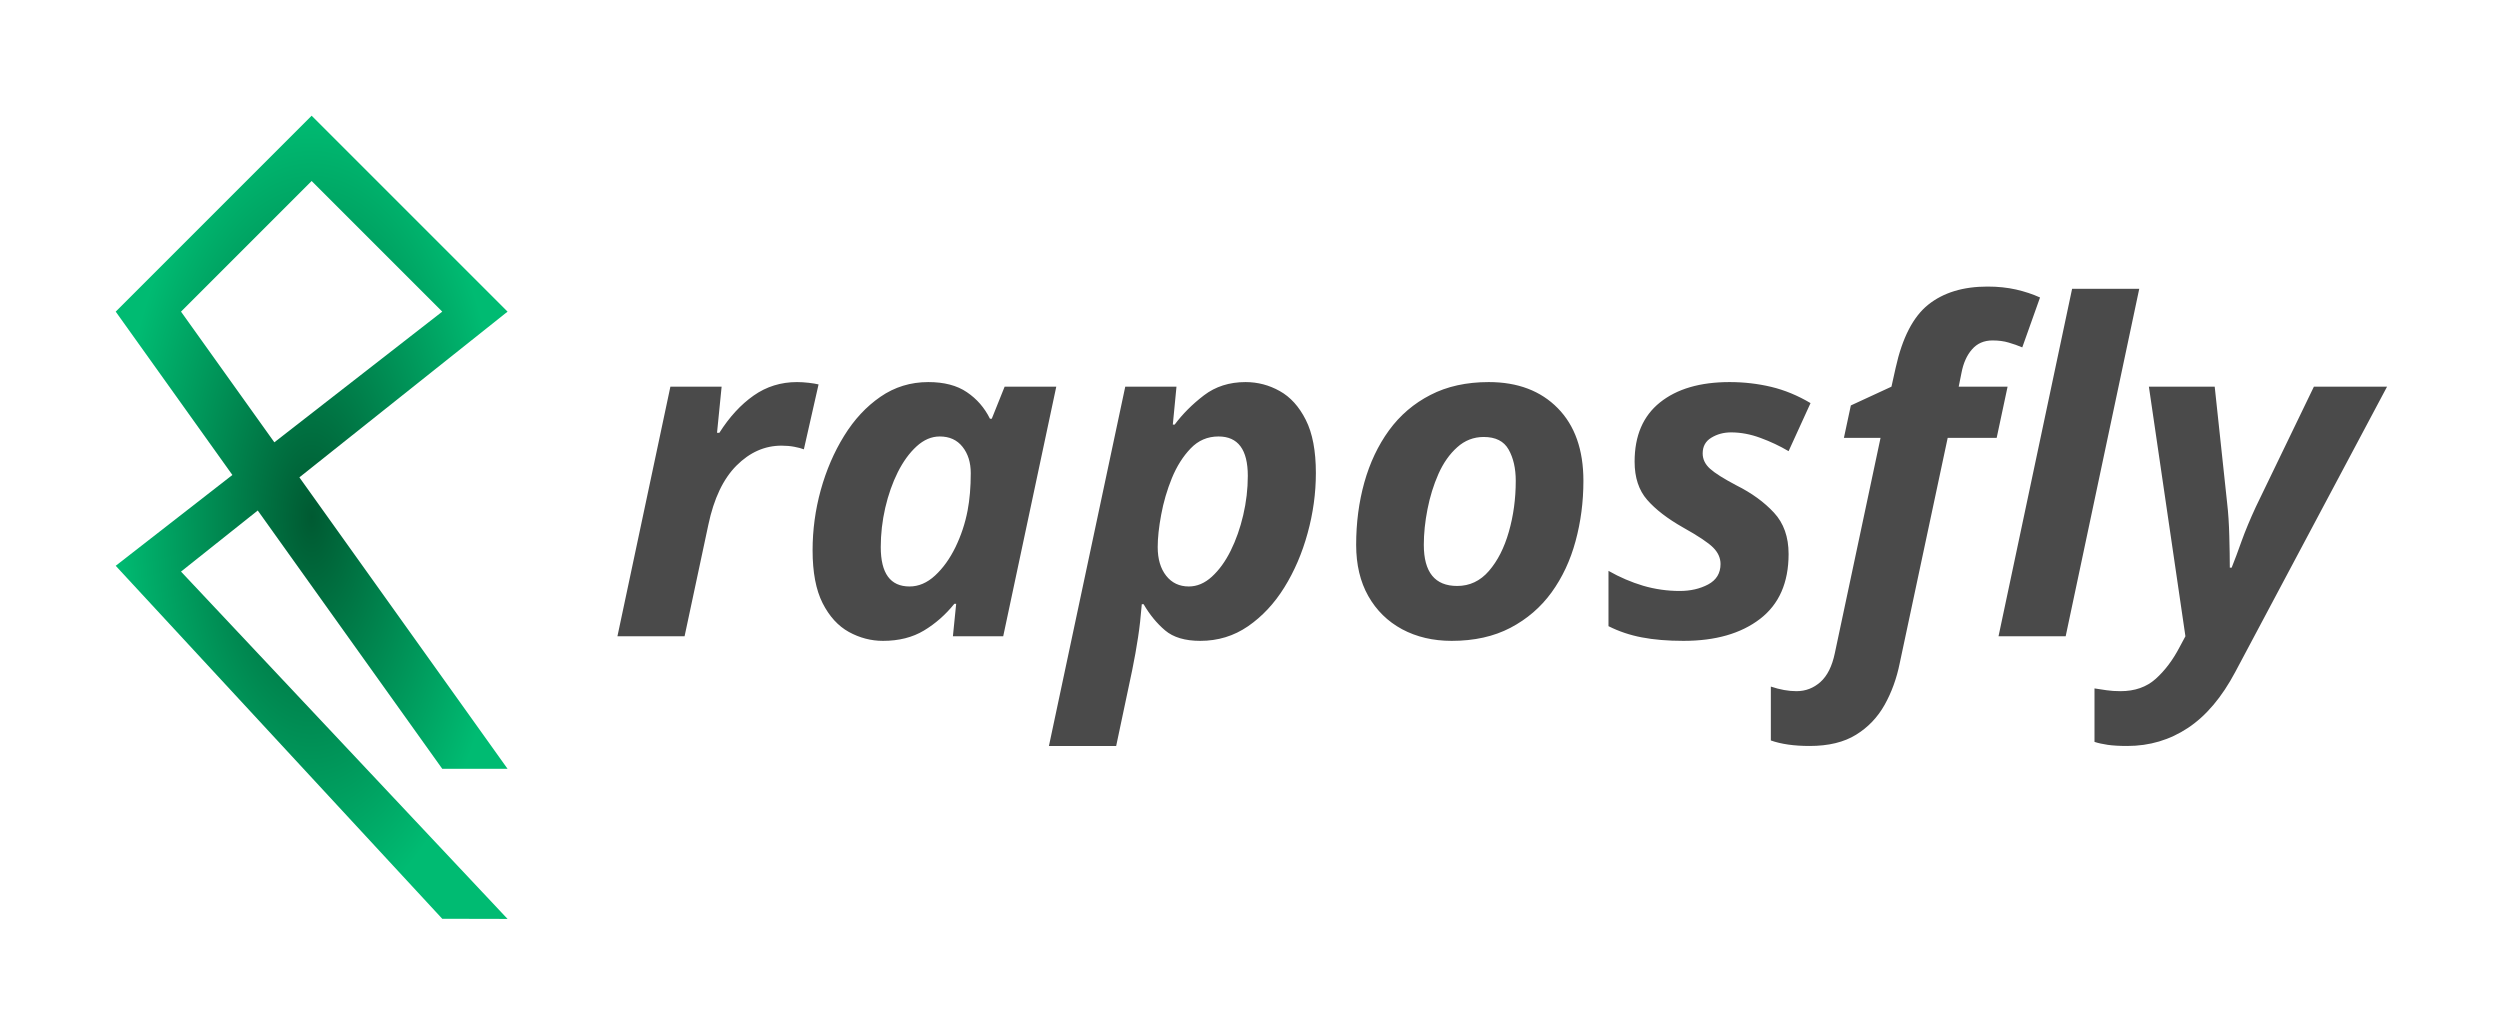
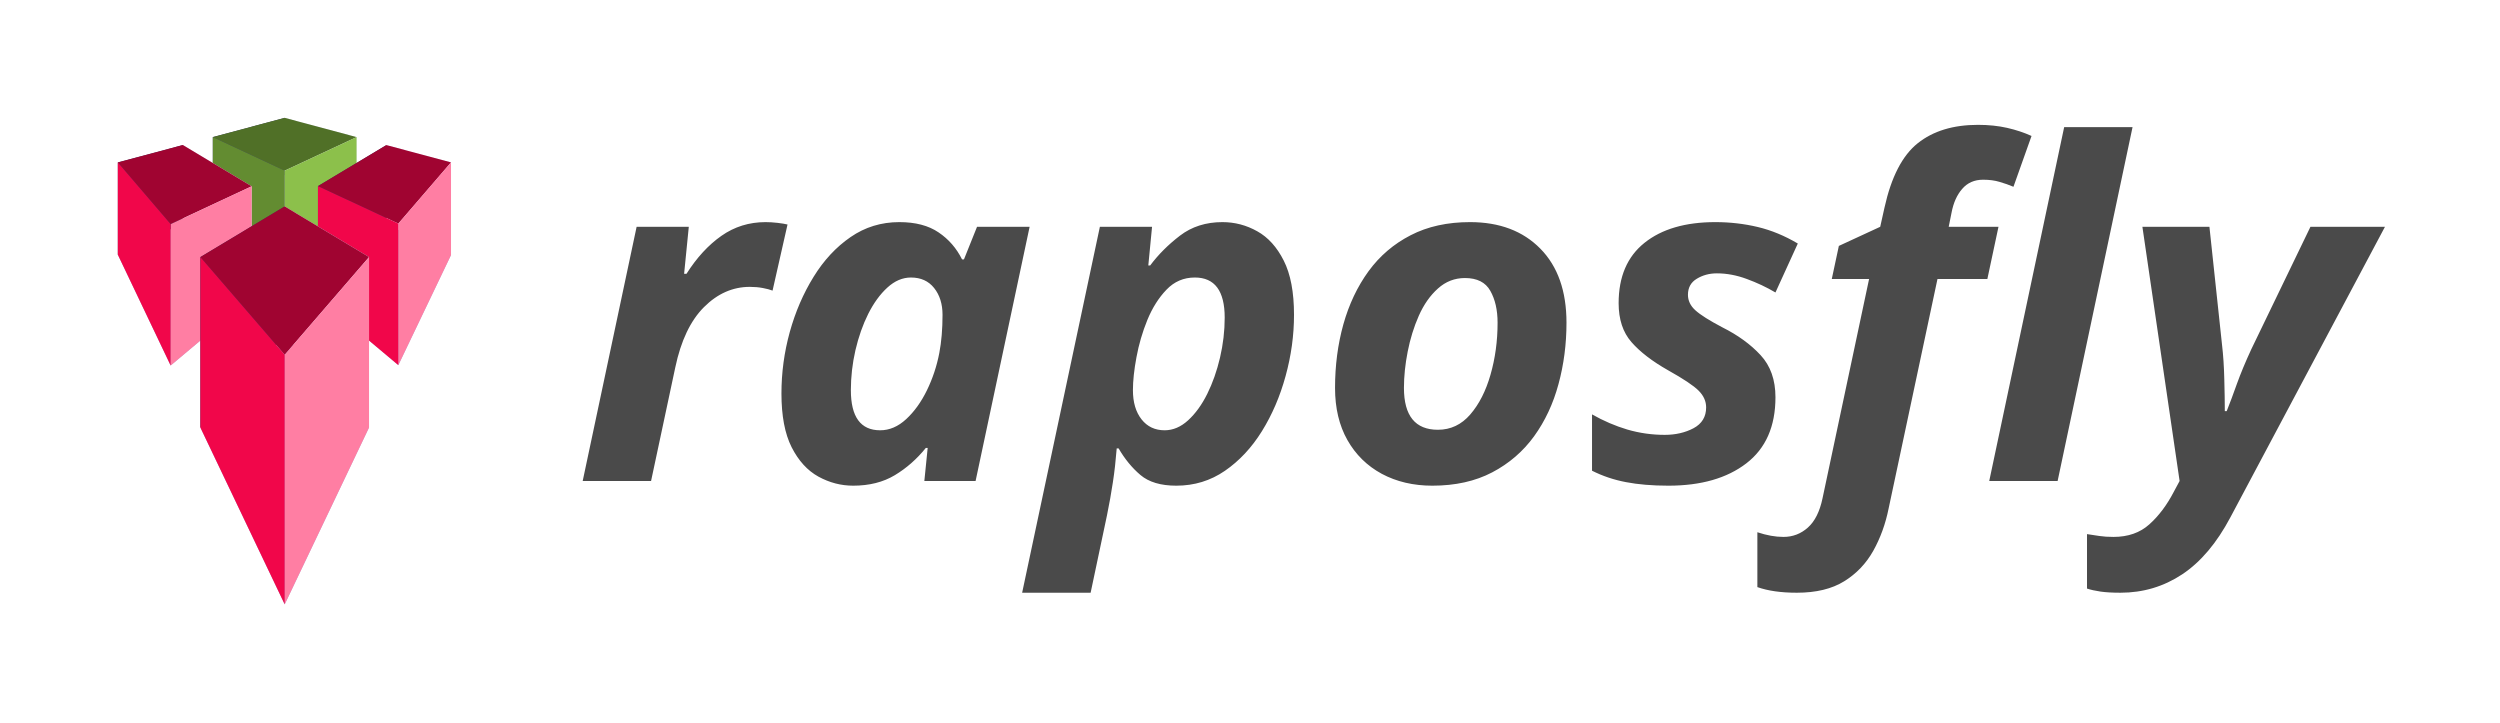
- <svg xmlns="http://www.w3.org/2000/svg" xmlns:xlink="http://www.w3.org/1999/xlink" width="108.034mm" height="44.71mm" viewBox="0 0 382.799 158.42" id="svg2" version="1.1">
+ <svg xmlns="http://www.w3.org/2000/svg" xmlns:xlink="http://www.w3.org/1999/xlink" width="106.077mm" height="30.643mm" viewBox="0 0 375.864 108.577" id="svg2" version="1.1">
  <defs id="defs4">
-     <linearGradient id="linearGradient4372">
-       <stop style="stop-color:#005a32;stop-opacity:1" offset="0" id="stop4374" />
-       <stop style="stop-color:#00bb72;stop-opacity:1" offset="1" id="stop4376" />
+     <linearGradient id="linearGradient3459">
+       <stop offset="0" style="stop-color:#000000;stop-opacity:0" id="stop3461" />
+       <stop offset="1" style="stop-color:#000000;stop-opacity:.371" id="stop3465" />
    </linearGradient>
-     <radialGradient xlink:href="#linearGradient4372" id="radialGradient4150" cx="0" cy="283.856" fx="0" fy="283.856" r="30" gradientTransform="matrix(1,0,0,2.049786,0,-297.9877)" gradientUnits="userSpaceOnUse" />
+     <linearGradient id="linearGradient4674">
+       <stop offset="0" style="stop-color:#000000;stop-opacity:0" id="stop4676" />
+       <stop offset=".5" style="stop-color:#000000;stop-opacity:0" id="stop3400" />
+       <stop offset="1" style="stop-color:#000000;stop-opacity:.371" id="stop4678" />
+     </linearGradient>
+     <filter height="1.249" x="-0.116" width="1.232" y="-0.125" id="filter3485">
+       <feGaussianBlur stdDeviation="6.092" id="feGaussianBlur3487" />
+     </filter>
+     <radialGradient r="76.269" gradientTransform="matrix(0.77994,3.9458,-1.9194,0.3794,1155.7,-1723)" cx="515.86" cy="519.24" gradientUnits="userSpaceOnUse" xlink:href="#linearGradient4674" id="radialGradient2527" />
+     <linearGradient x1="500.99" y1="504.5" gradientTransform="translate(54,0)" x2="499.8" gradientUnits="userSpaceOnUse" xlink:href="#linearGradient3459" y2="388.14" id="linearGradient2529" />
+     <radialGradient r="77.982" gradientTransform="matrix(2.1031,-0.75707,0.3519,0.97755,-636.75,356.49)" cx="453.75" cy="542.71" gradientUnits="userSpaceOnUse" xlink:href="#linearGradient4674" id="radialGradient2531" />
+     <radialGradient r="76.269" gradientTransform="matrix(0.77994,3.9458,-1.9194,0.3794,1155.7,-1723)" cx="515.86" cy="519.24" gradientUnits="userSpaceOnUse" xlink:href="#linearGradient4674" id="radialGradient2527-2" />
+     <filter height="1.249" x="-0.116" width="1.232" y="-0.125" id="filter3485-0">
+       <feGaussianBlur stdDeviation="6.092" id="feGaussianBlur3487-6" />
+     </filter>
+     <radialGradient r="77.982" gradientTransform="matrix(2.1031,-0.75707,0.3519,0.97755,-636.75,356.49)" cx="453.75" cy="542.71" gradientUnits="userSpaceOnUse" xlink:href="#linearGradient4674" id="radialGradient2531-2" />
+     <radialGradient r="76.269" gradientTransform="matrix(0.09285151,0.4697457,-0.2285037,0.0451674,129.9749,-53.08949)" cx="515.86" cy="519.24" gradientUnits="userSpaceOnUse" xlink:href="#linearGradient4674" id="radialGradient2527-2-2" />
+     <filter height="1.249" x="-0.116" width="1.232" y="-0.125" id="filter3485-0-7">
+       <feGaussianBlur stdDeviation="6.092" id="feGaussianBlur3487-6-8" />
+     </filter>
+     <radialGradient r="77.982" gradientTransform="matrix(0.2503731,-0.09012884,0.04189354,0.1163769,-83.41548,194.4729)" cx="453.75" cy="542.71" gradientUnits="userSpaceOnUse" xlink:href="#linearGradient4674" id="radialGradient2531-2-4" />
+     <radialGradient r="76.269" gradientTransform="matrix(0.77994,3.9458,-1.9194,0.3794,1155.7,-1723)" cx="515.86" cy="519.24" gradientUnits="userSpaceOnUse" xlink:href="#linearGradient4674" id="radialGradient2527-2-3" />
+     <filter height="1.249" x="-0.116" width="1.232" y="-0.125" id="filter3485-0-4">
+       <feGaussianBlur stdDeviation="6.092" id="feGaussianBlur3487-6-7" />
+     </filter>
+     <radialGradient r="77.982" gradientTransform="matrix(2.1031,-0.75707,0.3519,0.97755,-636.75,356.49)" cx="453.75" cy="542.71" gradientUnits="userSpaceOnUse" xlink:href="#linearGradient4674" id="radialGradient2531-2-44" />
  </defs>
-   <g id="layer1" transform="translate(47.71654,-204.6457)">
-     <text xml:space="preserve" style="font-style:normal;font-weight:normal;font-size:70px;line-height:125%;font-family:Sans;letter-spacing:0px;word-spacing:0px;fill:#4a4a4a;fill-opacity:1;stroke:none;stroke-width:1px;stroke-linecap:butt;stroke-linejoin:miter;stroke-opacity:1;" x="45.557" y="302.071" id="text3336">
-       <tspan id="tspan3338" x="45.557" y="302.071" style="font-style:italic;font-variant:normal;font-weight:600;font-stretch:normal;font-family:'Exo 2';-inkscape-font-specification:'Exo 2 Semi-Bold Italic';fill:#4a4a4a;fill-opacity:1;">raposfly</tspan>
+   <g id="layer1" transform="translate(84.143,-207.4964)">
+     <text xml:space="preserve" style="font-style:normal;font-weight:normal;font-size:70px;line-height:125%;font-family:Sans;letter-spacing:0px;word-spacing:0px;fill:#4a4a4a;fill-opacity:1;stroke:none;stroke-width:1px;stroke-linecap:butt;stroke-linejoin:miter;stroke-opacity:1" x="2.196" y="279.81" id="text3336">
+       <tspan id="tspan3338" x="2.196" y="279.81" style="font-style:italic;font-variant:normal;font-weight:600;font-stretch:normal;font-family:'Exo 2';-inkscape-font-specification:'Exo 2 Semi-Bold Italic';fill:#4a4a4a;fill-opacity:1">raposfly</tspan>
    </text>
-     <path style="fill:url(#radialGradient4150);fill-opacity:1;fill-rule:nonzero;stroke:none;stroke-width:1px;stroke-linecap:butt;stroke-linejoin:miter;stroke-opacity:1" d="m 0,222.362 -30,30 50,70 10,0 -50,-70 20,-20 20,20 -50,38.917 50,54.048 10,0.022 -50,-53.183 50,-39.804 z" id="path3340" />
+     <g id="g4324">
+       <g transform="translate(-30.4877,-53.36512)" style="color:#000000;clip-rule:nonzero;display:inline;overflow:visible;visibility:visible;opacity:1;isolation:auto;mix-blend-mode:normal;color-interpolation:sRGB;color-interpolation-filters:linearRGB;solid-color:#000000;solid-opacity:1;fill:#c91646;fill-opacity:1;fill-rule:nonzero;stroke:none;stroke-width:1;stroke-linecap:round;stroke-linejoin:round;stroke-miterlimit:4;stroke-dasharray:none;stroke-dashoffset:0;stroke-opacity:1;color-rendering:auto;image-rendering:auto;shape-rendering:auto;text-rendering:auto;enable-background:accumulate" id="g4252">
+         <path id="path4855" style="fill:#afafde;fill-rule:evenodd;stroke:none;stroke-width:1px;stroke-linecap:butt;stroke-linejoin:round;stroke-opacity:1" d="m -21.658,292.357 10.806,9.067 10.806,-9.067 -10.806,-5.21 z" />
+         <path id="path4857" style="fill:#353564;fill-rule:evenodd;stroke:none;stroke-width:1px;stroke-linecap:butt;stroke-linejoin:round;stroke-opacity:1" d="m -21.658,281.473 0,10.883 10.806,-5.21 0,-8.569 z" />
+         <path id="path4859" style="fill:#e9e9ff;fill-rule:evenodd;stroke:none;stroke-width:1px;stroke-linecap:butt;stroke-linejoin:round;stroke-opacity:1" d="m -10.852,278.578 10.806,2.895 0,10.883 -10.806,-5.21 z" />
+         <path id="path4861" style="fill:#507027;fill-opacity:1;fill-rule:evenodd;stroke:none;stroke-width:1px;stroke-linecap:butt;stroke-linejoin:round;stroke-opacity:1" d="m -21.658,281.473 10.806,5.039 10.806,-5.039 -10.806,-2.895 z" />
+         <path id="path4863" style="fill:#8cc04b;fill-opacity:1;fill-rule:evenodd;stroke:none;stroke-width:1px;stroke-linecap:butt;stroke-linejoin:round;stroke-opacity:1" d="m -10.852,286.512 0,14.912 10.806,-9.067 0,-10.883 z" />
+         <path id="path4865" style="fill:#638c31;fill-opacity:1;fill-rule:evenodd;stroke:none;stroke-width:1px;stroke-linecap:butt;stroke-linejoin:round;stroke-opacity:1" d="m -21.658,281.473 10.806,5.039 0,14.912 -10.806,-9.067 z" />
+       </g>
+       <g transform="translate(-30.4877,-53.36512)" style="color:#000000;clip-rule:nonzero;display:inline;overflow:visible;visibility:visible;opacity:1;isolation:auto;mix-blend-mode:normal;color-interpolation:sRGB;color-interpolation-filters:linearRGB;solid-color:#000000;solid-opacity:1;fill:#c91646;fill-opacity:1;fill-rule:nonzero;stroke:none;stroke-width:1;stroke-linecap:round;stroke-linejoin:round;stroke-miterlimit:4;stroke-dasharray:none;stroke-dashoffset:0;stroke-opacity:1;color-rendering:auto;image-rendering:auto;shape-rendering:auto;text-rendering:auto;enable-background:accumulate" id="g4348">
+         <path id="path4841" style="fill:#afafde;fill-rule:evenodd;stroke:none;stroke-width:1px;stroke-linecap:butt;stroke-linejoin:round;stroke-opacity:1" d="m -5.852,305.62 12.083,10.139 7.922,-16.556 -9.714,-4.684 z" />
+         <path id="path4843" style="fill:#353564;fill-rule:evenodd;stroke:none;stroke-width:1px;stroke-linecap:butt;stroke-linejoin:round;stroke-opacity:1" d="m -5.852,288.844 0,16.776 10.29,-11.101 0,-11.844 z" />
+         <path id="path4845" style="fill:#e9e9ff;fill-rule:evenodd;stroke:none;stroke-width:1px;stroke-linecap:butt;stroke-linejoin:round;stroke-opacity:1" d="m 4.439,282.675 9.714,2.603 0,13.924 -9.714,-4.684 z" />
+         <path id="path4847" style="fill:#a00431;fill-opacity:1;fill-rule:evenodd;stroke:none;stroke-width:1px;stroke-linecap:butt;stroke-linejoin:round;stroke-opacity:1" d="m -5.852,288.844 12.083,5.634 7.922,-9.201 -9.714,-2.603 z" />
+         <path id="path4849" style="fill:#ff7ea3;fill-opacity:1;fill-rule:evenodd;stroke:none;stroke-width:1px;stroke-linecap:butt;stroke-linejoin:round;stroke-opacity:1" d="m 6.231,294.478 0,21.28 7.922,-16.556 0,-13.924 z" />
+         <path id="path4851" style="fill:#f1064a;fill-opacity:1;fill-rule:evenodd;stroke:none;stroke-width:1px;stroke-linecap:butt;stroke-linejoin:round;stroke-opacity:1" d="m -5.852,288.844 12.083,5.634 0,21.28 -12.083,-10.139 z" />
+       </g>
+       <g transform="translate(-30.4877,-53.36512)" style="color:#000000;clip-rule:nonzero;display:inline;overflow:visible;visibility:visible;opacity:1;isolation:auto;mix-blend-mode:normal;color-interpolation:sRGB;color-interpolation-filters:linearRGB;solid-color:#000000;solid-opacity:1;fill:#c91646;fill-opacity:1;fill-rule:nonzero;stroke:none;stroke-width:1;stroke-linecap:round;stroke-linejoin:round;stroke-miterlimit:4;stroke-dasharray:none;stroke-dashoffset:0;stroke-opacity:1;color-rendering:auto;image-rendering:auto;shape-rendering:auto;text-rendering:auto;enable-background:accumulate" id="g4392">
+         <path id="path4827" style="fill:#afafde;fill-rule:evenodd;stroke:none;stroke-width:1px;stroke-linecap:butt;stroke-linejoin:round;stroke-opacity:1" d="m -35.939,299.156 7.938,16.658 12.179,-10.219 -10.341,-11.139 z" />
+         <path id="path4829" style="fill:#353564;fill-rule:evenodd;stroke:none;stroke-width:1px;stroke-linecap:butt;stroke-linejoin:round;stroke-opacity:1" d="m -35.939,285.282 0,13.874 9.776,-4.7 0,-11.79 z" />
+         <path id="path4831" style="fill:#e9e9ff;fill-rule:evenodd;stroke:none;stroke-width:1px;stroke-linecap:butt;stroke-linejoin:round;stroke-opacity:1" d="m -26.163,282.666 10.341,6.201 0,16.728 -10.341,-11.139 z" />
+         <path id="path4833" style="fill:#a00431;fill-opacity:1;fill-rule:evenodd;stroke:none;stroke-width:1px;stroke-linecap:butt;stroke-linejoin:round;stroke-opacity:1" d="m -35.939,285.282 7.938,9.273 12.179,-5.689 -10.341,-6.201 z" />
+         <path id="path4835" style="fill:#ff7ea3;fill-opacity:1;fill-rule:evenodd;stroke:none;stroke-width:1px;stroke-linecap:butt;stroke-linejoin:round;stroke-opacity:1" d="m -28.001,294.556 0,21.258 12.179,-10.219 0,-16.728 z" />
+         <path id="path4837" style="fill:#f1064a;fill-opacity:1;fill-rule:evenodd;stroke:none;stroke-width:1px;stroke-linecap:butt;stroke-linejoin:round;stroke-opacity:1" d="m -35.939,285.282 7.938,9.273 0,21.258 -7.938,-16.658 z" />
+       </g>
+       <g transform="translate(-30.4877,-53.36512)" style="color:#000000;clip-rule:nonzero;display:inline;overflow:visible;visibility:visible;opacity:1;isolation:auto;mix-blend-mode:normal;color-interpolation:sRGB;color-interpolation-filters:linearRGB;solid-color:#000000;solid-opacity:1;fill:#c91646;fill-opacity:1;fill-rule:nonzero;stroke:none;stroke-width:1;stroke-linecap:round;stroke-linejoin:round;stroke-miterlimit:4;stroke-dasharray:none;stroke-dashoffset:0;stroke-opacity:1;color-rendering:auto;image-rendering:auto;shape-rendering:auto;text-rendering:auto;enable-background:accumulate" id="g4406">
+         <path id="path4813" style="fill:#afafde;fill-rule:evenodd;stroke:none;stroke-width:1px;stroke-linecap:butt;stroke-linejoin:round;stroke-opacity:1" d="m -23.531,325.14 12.679,26.582 12.679,-26.582 -12.679,-13.786 z" />
+         <path id="path4815" style="fill:#353564;fill-rule:evenodd;stroke:none;stroke-width:1px;stroke-linecap:butt;stroke-linejoin:round;stroke-opacity:1" d="m -23.531,299.513 0,25.627 12.679,-13.786 0,-19.459 z" />
+         <path id="path4817" style="fill:#e9e9ff;fill-rule:evenodd;stroke:none;stroke-width:1px;stroke-linecap:butt;stroke-linejoin:round;stroke-opacity:1" d="m -10.852,291.894 12.679,7.618 0,25.627 -12.679,-13.786 z" />
+         <path id="path4819" style="fill:#a00431;fill-opacity:1;fill-rule:evenodd;stroke:none;stroke-width:1px;stroke-linecap:butt;stroke-linejoin:round;stroke-opacity:1" d="M -23.531,299.513 -10.852,314.202 1.827,299.513 -10.852,291.894 Z" />
+         <path id="path4821" style="fill:#ff7ea3;fill-opacity:1;fill-rule:evenodd;stroke:none;stroke-width:1px;stroke-linecap:butt;stroke-linejoin:round;stroke-opacity:1" d="m -10.852,314.202 0,37.52 12.679,-26.582 0,-25.627 z" />
+         <path id="path4823" style="fill:#f1064a;fill-opacity:1;fill-rule:evenodd;stroke:none;stroke-width:1px;stroke-linecap:butt;stroke-linejoin:round;stroke-opacity:1" d="m -23.531,299.513 12.679,14.689 0,37.52 -12.679,-26.582 z" />
+       </g>
+     </g>
  </g>
</svg>
